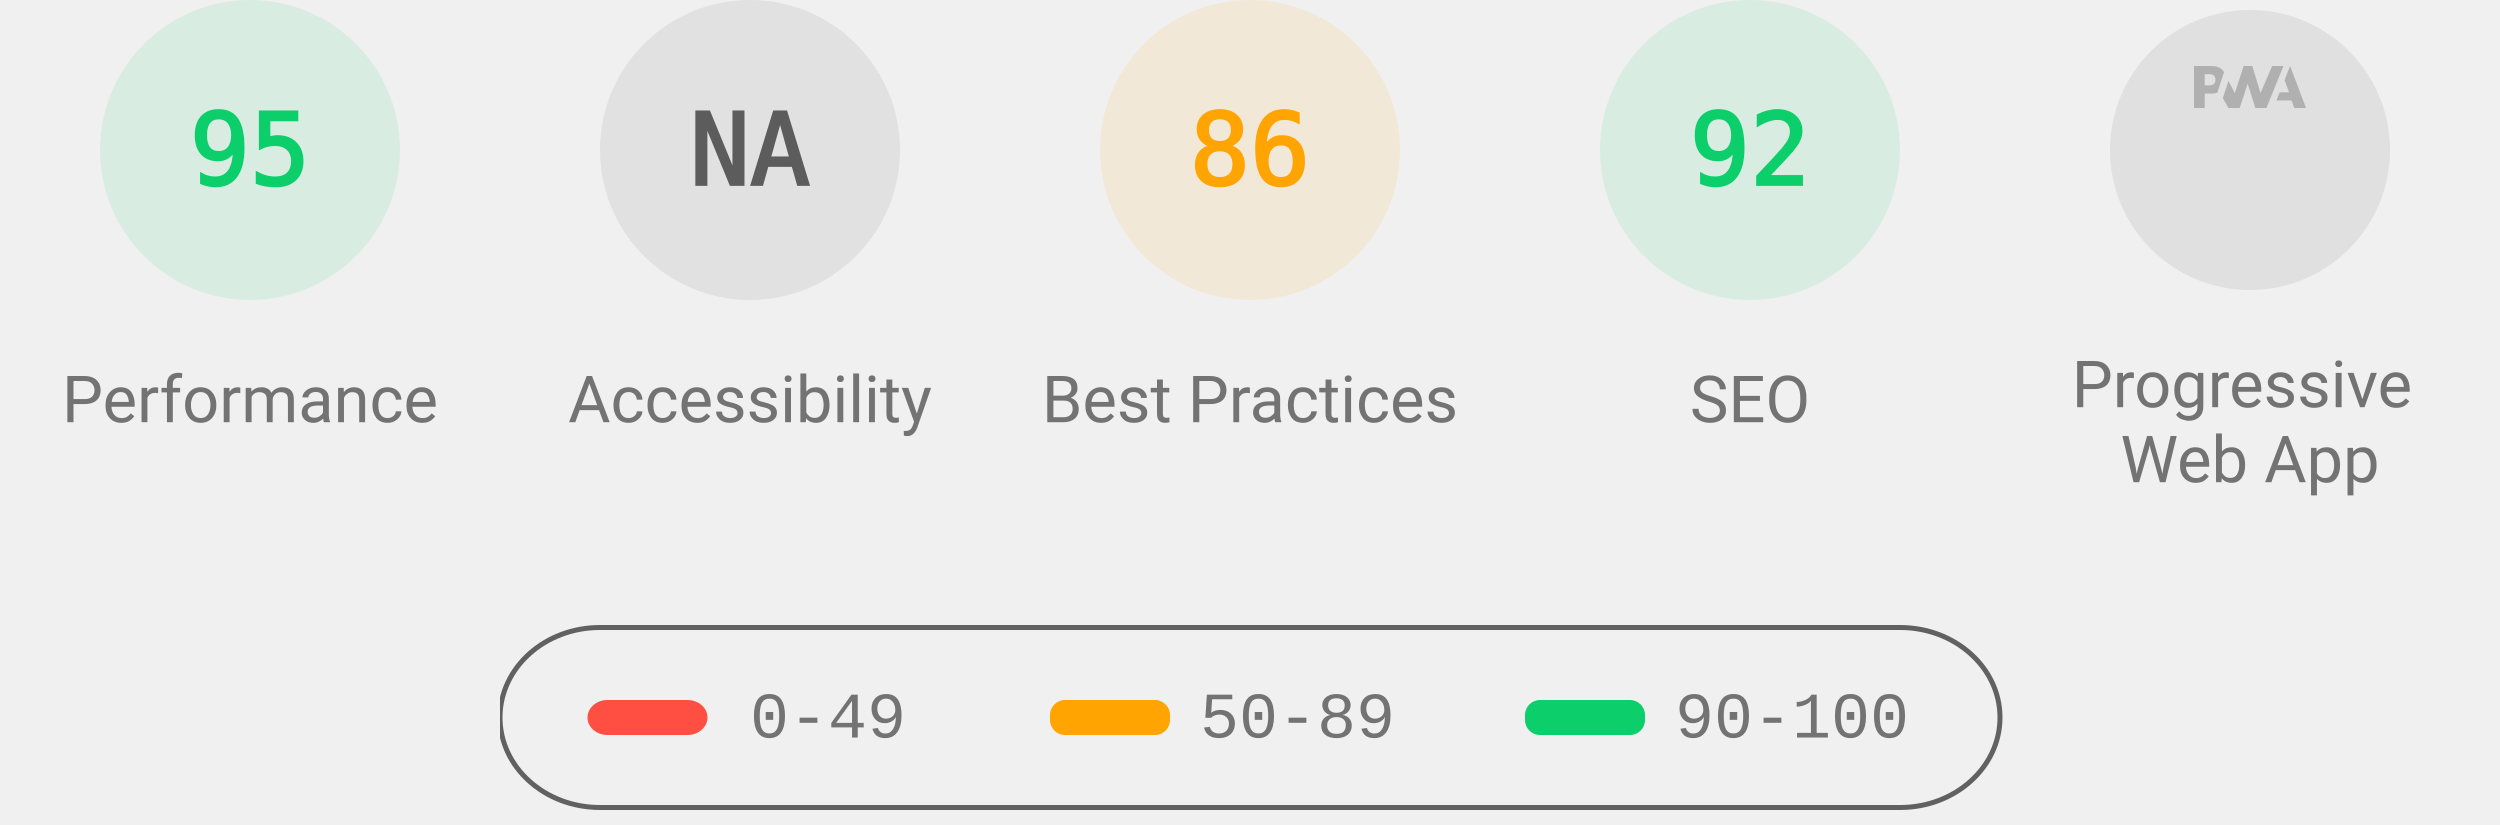
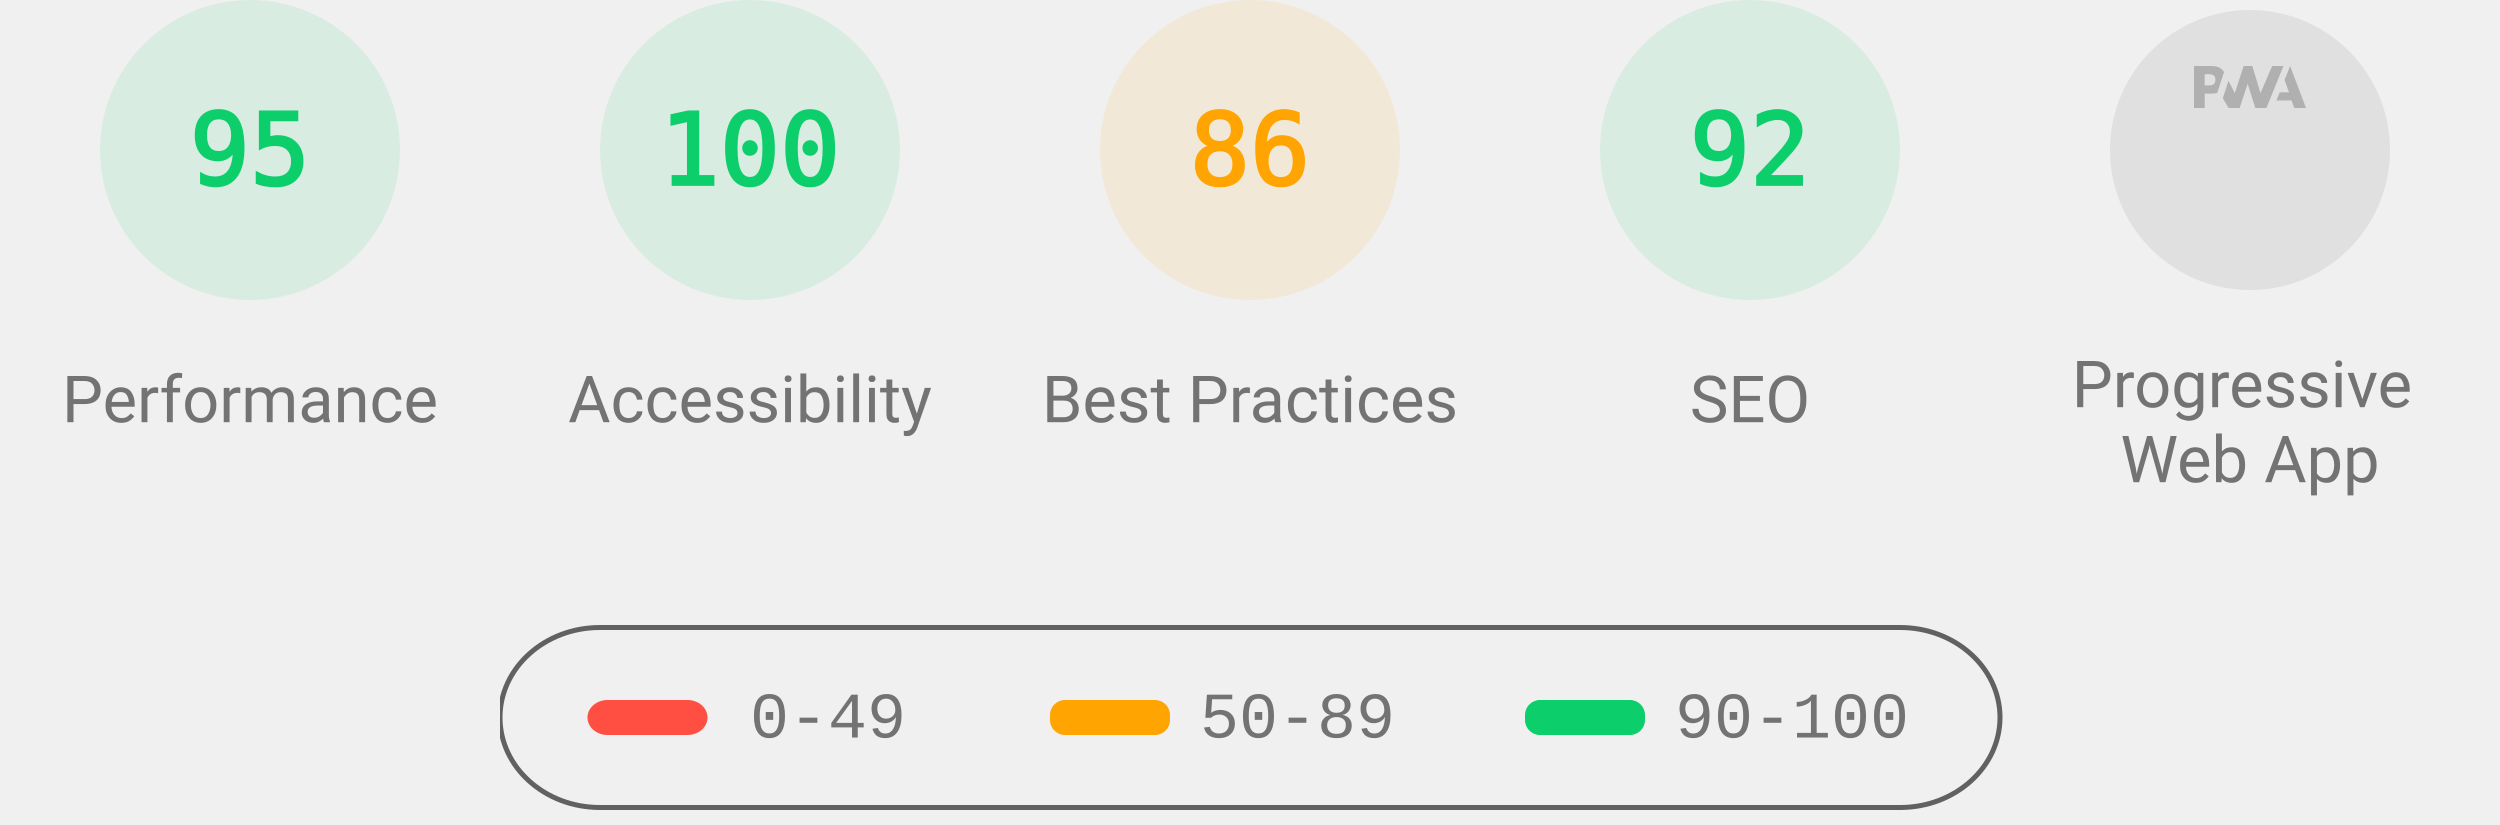
<svg xmlns="http://www.w3.org/2000/svg" class="theme--agnostic" fill="none" width="1000" height="330">
  <style>
			.gauge-base {
				opacity: 0.1
			}

			.gauge-arc {
				fill: none;
				animation-delay: 250ms;
				stroke-linecap: round;
				transform: rotate(-90deg);
				transform-origin: 100px 60px;
				animation: load-gauge 1s ease forwards
			}

			.guage-text {
				font-size: 40px;
				font-family: monospace;
				text-align: center
			}

			.guage-red {
				color: #ff4e42;
				fill: #ff4e42;
				stroke: #ff4e42
			}
			.guage-orange {
				color: #ffa400;
				fill: #ffa400;
				stroke: #ffa400
			}
			.guage-green {
				color: #0cce6b;
				fill: #0cce6b;
				stroke: #0cce6b
			}
			.theme--agnostic .guage-undefined {
				color: #5c5c5c;
				fill: #5c5c5c;
				stroke: #5c5c5c
			}
			.theme--light .guage-undefined {
				color: #1e1e1e;
				fill: #1e1e1e;
				stroke: #1e1e1e
			}
			.theme--dark .guage-undefined {
				color: #f5f5f5;
				fill: #f5f5f5;
				stroke: #f5f5f5
			}

			.guage-title {
				stroke: none;
				font-size: 26px;
				line-height: 26px;
				font-family: Roboto, Halvetica, Arial, sans-serif
			}
			.metric.guage-title {
				font-family: 'Courier New', Courier, monospace
			}
			.theme--agnostic .guage-title {
				color: #737373;
				fill: #737373
			}
			.theme--light .guage-title {
				color: #212121;
				fill: #212121
			}
			.theme--dark .guage-title {
				color: #f5f5f5;
				fill: #f5f5f5
			}

			@keyframes load-gauge {
				from {
					stroke-dasharray: 0 352.858
				}
			}
			.lh-gauge--pwa__disc {
				fill: #e0e0e0
			}
			.lh-gauge--pwa__logo {
				position: relative;
				fill: #b0b0b0
			}
			.lh-gauge--pwa__invisible {
				display: none
			}
			.lh-gauge--pwa__visible {
				display: inline
			}
			.guage-invisible {
				display: none
			}
			.lh-gauge--pwa__logo--primary-color {
				fill: #304ffe
			}
			.theme--agnostic .lh-gauge--pwa__logo--secondary-color {
				fill: #787878
			}
			.theme--light .lh-gauge--pwa__logo--secondary-color {
				fill: #3d3d3d
			}
			.theme--dark .lh-gauge--pwa__logo--secondary-color {
				fill: #d8b6b6
			}
			.theme--light #svg_2 {
				stroke: #00000022
			}
			.theme--agnostic #svg_2 {
				stroke: #616161
			}
			.theme--light #svg_2 {
				stroke: #00000022
			}
			.theme--dark #svg_2 {
				stroke: #f5f5f566
			}
		</style>
  <svg class="guage-div guage-perf guage-green" viewBox="0 0 200 200" width="200" height="200" x="0" y="0">
    <circle class="gauge-base" r="56" cx="100" cy="60" stroke-width="8" />
    <circle class="gauge-arc guage-arc-1" r="56" cx="100" cy="60" stroke-width="8" style="stroke-dasharray: 334.265, 351.858;" />
    <text class="guage-text" x="100px" y="60px" alignment-baseline="central" dominant-baseline="central" text-anchor="middle">95</text>
    <text class="guage-title" x="100px" y="160px" alignment-baseline="central" dominant-baseline="central" text-anchor="middle">Performance</text>
  </svg>
-   <svg class="guage-div guage-acc guage-undefined" viewBox="0 0 200 200" width="200" height="200" x="200" y="0">
+   <svg class="guage-div guage-acc guage-green" viewBox="0 0 200 200" width="200" height="200" x="200" y="0">
    <circle class="gauge-base" r="56" cx="100" cy="60" stroke-width="8" />
    <circle class="gauge-arc guage-arc-2" r="56" cx="100" cy="60" stroke-width="8" style="stroke-dasharray: 351.858, 351.858;" />
-     <text class="guage-text" x="100px" y="60px" alignment-baseline="central" dominant-baseline="central" text-anchor="middle">NA</text>
+     <text class="guage-text" x="100px" y="60px" alignment-baseline="central" dominant-baseline="central" text-anchor="middle">100</text>
    <text class="guage-title" x="100px" y="160px" alignment-baseline="central" dominant-baseline="central" text-anchor="middle">Accessibility</text>
  </svg>
  <svg class="guage-div guage-best guage-orange" viewBox="0 0 200 200" width="200" height="200" x="400" y="0">
    <circle class="gauge-base" r="56" cx="100" cy="60" stroke-width="8" />
    <circle class="gauge-arc guage-arc-3" r="56" cx="100" cy="60" stroke-width="8" style="stroke-dasharray: 302.598, 351.858;" />
    <text class="guage-text" x="100px" y="60px" alignment-baseline="central" dominant-baseline="central" text-anchor="middle">86</text>
    <text class="guage-title" x="100px" y="160px" alignment-baseline="central" dominant-baseline="central" text-anchor="middle">Best Practices</text>
  </svg>
  <svg class="guage-div guage-seo guage-green" viewBox="0 0 200 200" width="200" height="200" x="600" y="0">
    <circle class="gauge-base" r="56" cx="100" cy="60" stroke-width="8" />
    <circle class="gauge-arc guage-arc-4" r="56" cx="100" cy="60" stroke-width="8" style="stroke-dasharray: 323.709, 351.858;" />
    <text class="guage-text" x="100px" y="60px" alignment-baseline="central" dominant-baseline="central" text-anchor="middle">92</text>
    <text class="guage-title" x="100px" y="160px" alignment-baseline="central" dominant-baseline="central" text-anchor="middle">SEO</text>
  </svg>
  <svg class="guage-div guage-pwa " viewBox="0 0 200 200" width="200" height="200" x="800" y="0">
    <svg viewBox="0 0 60 60" width="112" height="112" x="44" y="4">
      <defs>
        <linearGradient id="lh-gauge--pwa__check-circle__gradient-0" x1="50%" y1="0%" x2="50%" y2="100%">
          <stop stop-color="#00C852" offset="0%" />
          <stop stop-color="#009688" offset="100%" />
        </linearGradient>
        <linearGradient id="lh-gauge--pwa__installable__shadow-gradient-0" x1="76.056%" x2="24.111%" y1="82.995%" y2="24.735%">
          <stop stop-color="#A5D6A7" offset="0%" />
          <stop stop-color="#80CBC4" offset="100%" />
        </linearGradient>
        <linearGradient id="lh-gauge--pwa__fast-reliable__shadow-gradient-0" x1="76.056%" y1="82.995%" x2="25.678%" y2="26.493%">
          <stop stop-color="#64B5F6" offset="0%" />
          <stop stop-color="#2979FF" offset="100%" />
        </linearGradient>
        <g id="lh-gauge--pwa__fast-reliable-badge-0">
          <circle fill="#FFFFFF" cx="10" cy="10" r="10" />
          <path fill="#304FFE" d="M10 3.58l5.25 2.34v3.5c0 3.23-2.24 6.26-5.25 7-3.01-.74-5.25-3.77-5.25-7v-3.5L10 3.58zm-.47 10.74l2.76-4.83.03-.07c.04-.08 0-.24-.22-.24h-1.64l.47-3.26h-.47l-2.7 4.77c-.02.01.05-.1-.04.05-.09.16-.1.31.18.31h1.63l-.47 3.27h.47z" />
        </g>
        <g id="lh-gauge--pwa__installable-badge-0">
          <circle fill="#FFFFFF" cx="10" cy="10" r="10" />
          <path fill="#009688" d="M10 4.167A5.835 5.835 0 0 0 4.167 10 5.835 5.835 0 0 0 10 15.833 5.835 5.835 0 0 0 15.833 10 5.835 5.835 0 0 0 10 4.167zm2.917 6.416h-2.334v2.334H9.417v-2.334H7.083V9.417h2.334V7.083h1.166v2.334h2.334v1.166z" />
        </g>
      </defs>
      <g stroke="none" fill-rule="nonzero">
        <circle class="lh-gauge--pwa__disc" cx="30" cy="30" r="30" />
        <g class="lh-gauge--pwa__logo">
          <path d="M35.66 19.39l.7-1.75h2L37.4 15 38.6 12l3.4 9h-2.51l-.58-1.61z" />
          <path d="M33.52 21l3.65-9h-2.42l-2.5 5.82L30.5 12h-1.86l-1.9 5.82-1.35-2.65-1.21 3.72L25.4 21h2.38l1.72-5.2 1.64 5.2z" />
          <path fill-rule="nonzero" d="M20.3 17.91h1.48c.45 0 .85-.05 1.2-.15l.39-1.18 1.07-3.3a2.64 2.64 0 0 0-.28-.37c-.55-.6-1.36-.91-2.42-.91H18v9h2.3V17.9zm1.96-3.84c.22.22.33.5.33.87 0 .36-.1.65-.29.87-.2.23-.59.35-1.15.35h-.86v-2.41h.87c.52 0 .89.1 1.1.32z" />
        </g>
        <rect class="lh-gauge--pwa__component lh-gauge--pwa__na-line lh-gauge--pwa__invisible" fill="#FFFFFF" x="20" y="32" width="20" height="4" rx="2" />
        <g class="lh-gauge--pwa__component lh-gauge--pwa__fast-reliable-badge lh-gauge--pwa__invisible" transform="translate(20, 29)">
          <path fill="url(#lh-gauge--pwa__fast-reliable__shadow-gradient-0)" d="M33.63 19.49A30 30 0 0 1 16.2 30.36L3 17.14 17.14 3l16.49 16.49z" />
          <use href="#lh-gauge--pwa__fast-reliable-badge-0" />
        </g>
        <g class="lh-gauge--pwa__component lh-gauge--pwa__installable-badge lh-gauge--pwa__invisible" transform="translate(20, 29)">
          <path fill="url(#lh-gauge--pwa__installable__shadow-gradient-0)" d="M33.629 19.487c-4.272 5.453-10.391 9.39-17.415 10.869L3 17.142 17.142 3 33.63 19.487z" />
          <use href="#lh-gauge--pwa__installable-badge-0" />
        </g>
        <g class="lh-gauge--pwa__component lh-gauge--pwa__fast-reliable-installable-badges lh-gauge--pwa__invisible">
          <g transform="translate(8, 29)">
            <path fill="url(#lh-gauge--pwa__fast-reliable__shadow-gradient-0)" d="M16.321 30.463L3 17.143 17.142 3l22.365 22.365A29.864 29.864 0 0 1 22 31c-1.942 0-3.84-.184-5.679-.537z" />
            <use href="#lh-gauge--pwa__fast-reliable-badge-0" />
          </g>
          <g transform="translate(32, 29)">
            <path fill="url(#lh-gauge--pwa__installable__shadow-gradient-0)" d="M25.982 11.84a30.107 30.107 0 0 1-13.08 15.203L3 17.143 17.142 3l8.84 8.84z" />
            <use href="#lh-gauge--pwa__installable-badge-0" />
          </g>
        </g>
        <g class="lh-gauge--pwa__component lh-gauge--pwa__check-circle lh-gauge--pwa__invisible" transform="translate(18, 28)">
          <circle fill="#FFFFFF" cx="12" cy="12" r="12" />
          <path fill="url(#lh-gauge--pwa__check-circle__gradient-0)" d="M12 2a10 10 0 1 0 0 20 10 10 0 0 0 0-20zm-2 15l-5-5 1.41-1.41L10 14.17l7.59-7.59L19 8l-9 9z" />
        </g>
      </g>
    </svg>
    <text class="guage-title" y="160px" alignment-baseline="central" dominant-baseline="central" text-anchor="middle">
      <tspan x="100px" dy="-6px">Progressive</tspan>
      <tspan x="100px" dy="30px">Web App</tspan>
    </text>
  </svg>
  <svg width="604" height="76" x="200" y="250">
    <g>
      <rect fill="none" id="canvas_background" height="80" width="604" y="-1" x="-1" />
      <g display="none" overflow="visible" y="0" x="0" height="100%" width="100%" id="canvasGrid">
        <rect fill="url(#gridpattern)" stroke-width="0" y="0" x="0" height="100%" width="100%" />
      </g>
    </g>
    <g>
      <rect fill-opacity="0" stroke-width="2" rx="40" id="svg_2" height="72" width="600" y="1" x="0" fill="#000000" />
      <rect stroke="#000" rx="8" id="svg_3" height="14" width="48" y="30" x="35" stroke-opacity="null" stroke-width="0" fill="#ff4e42" />
      <rect stroke="#000" rx="6" id="svg_4" height="14" width="48" y="30" x="220" stroke-opacity="null" stroke-width="0" fill="#ffa400" />
      <rect stroke="#000" rx="6" id="svg_5" height="14" width="48" y="30" x="410" stroke-opacity="null" stroke-width="0" fill="#0cce6b" />
      <text class="metric guage-title" xml:space="preserve" text-anchor="start" font-size="26" id="svg_6" y="45" x="100" stroke-opacity="null" stroke-width="0" stroke="#000">0-49</text>
      <text class="metric guage-title" xml:space="preserve" text-anchor="start" font-size="26" id="svg_7" y="45" x="280" stroke-opacity="null" stroke-width="0" stroke="#000">50-89</text>
      <text class="metric guage-title" xml:space="preserve" text-anchor="start" font-size="26" id="svg_8" y="45" x="470" stroke-opacity="null" stroke-width="0" stroke="#000">90-100</text>
    </g>
  </svg>
</svg>
